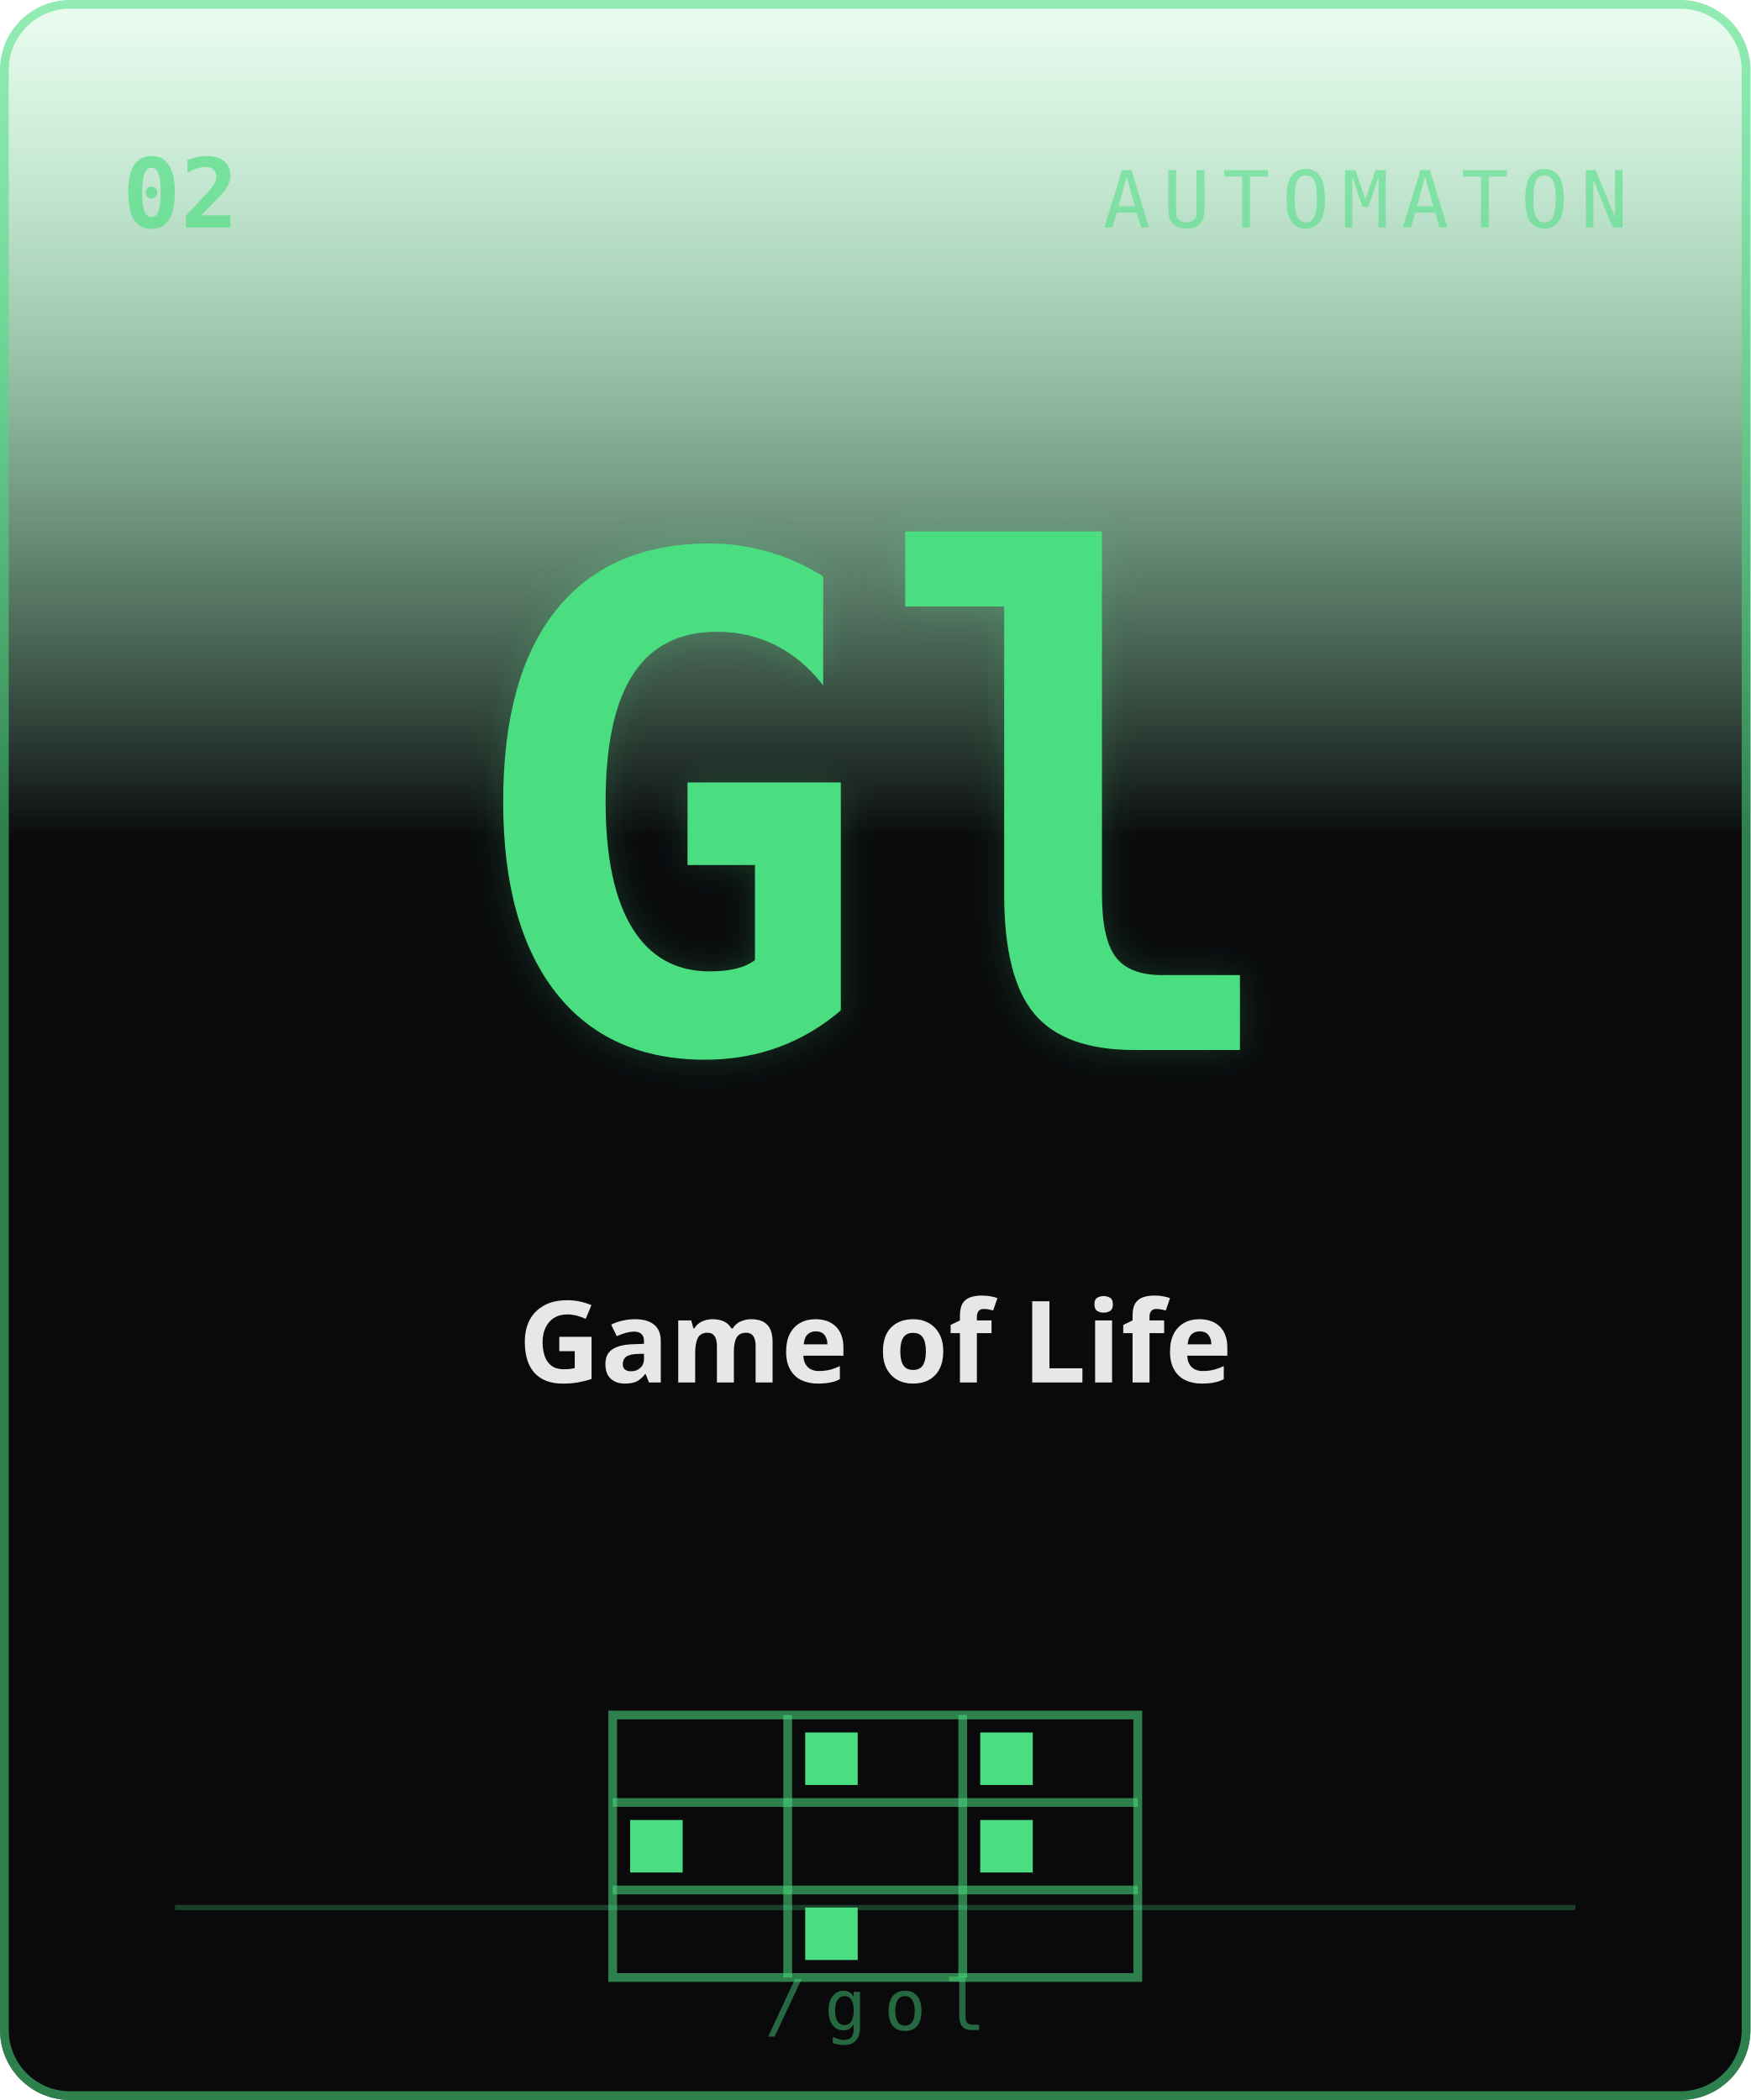
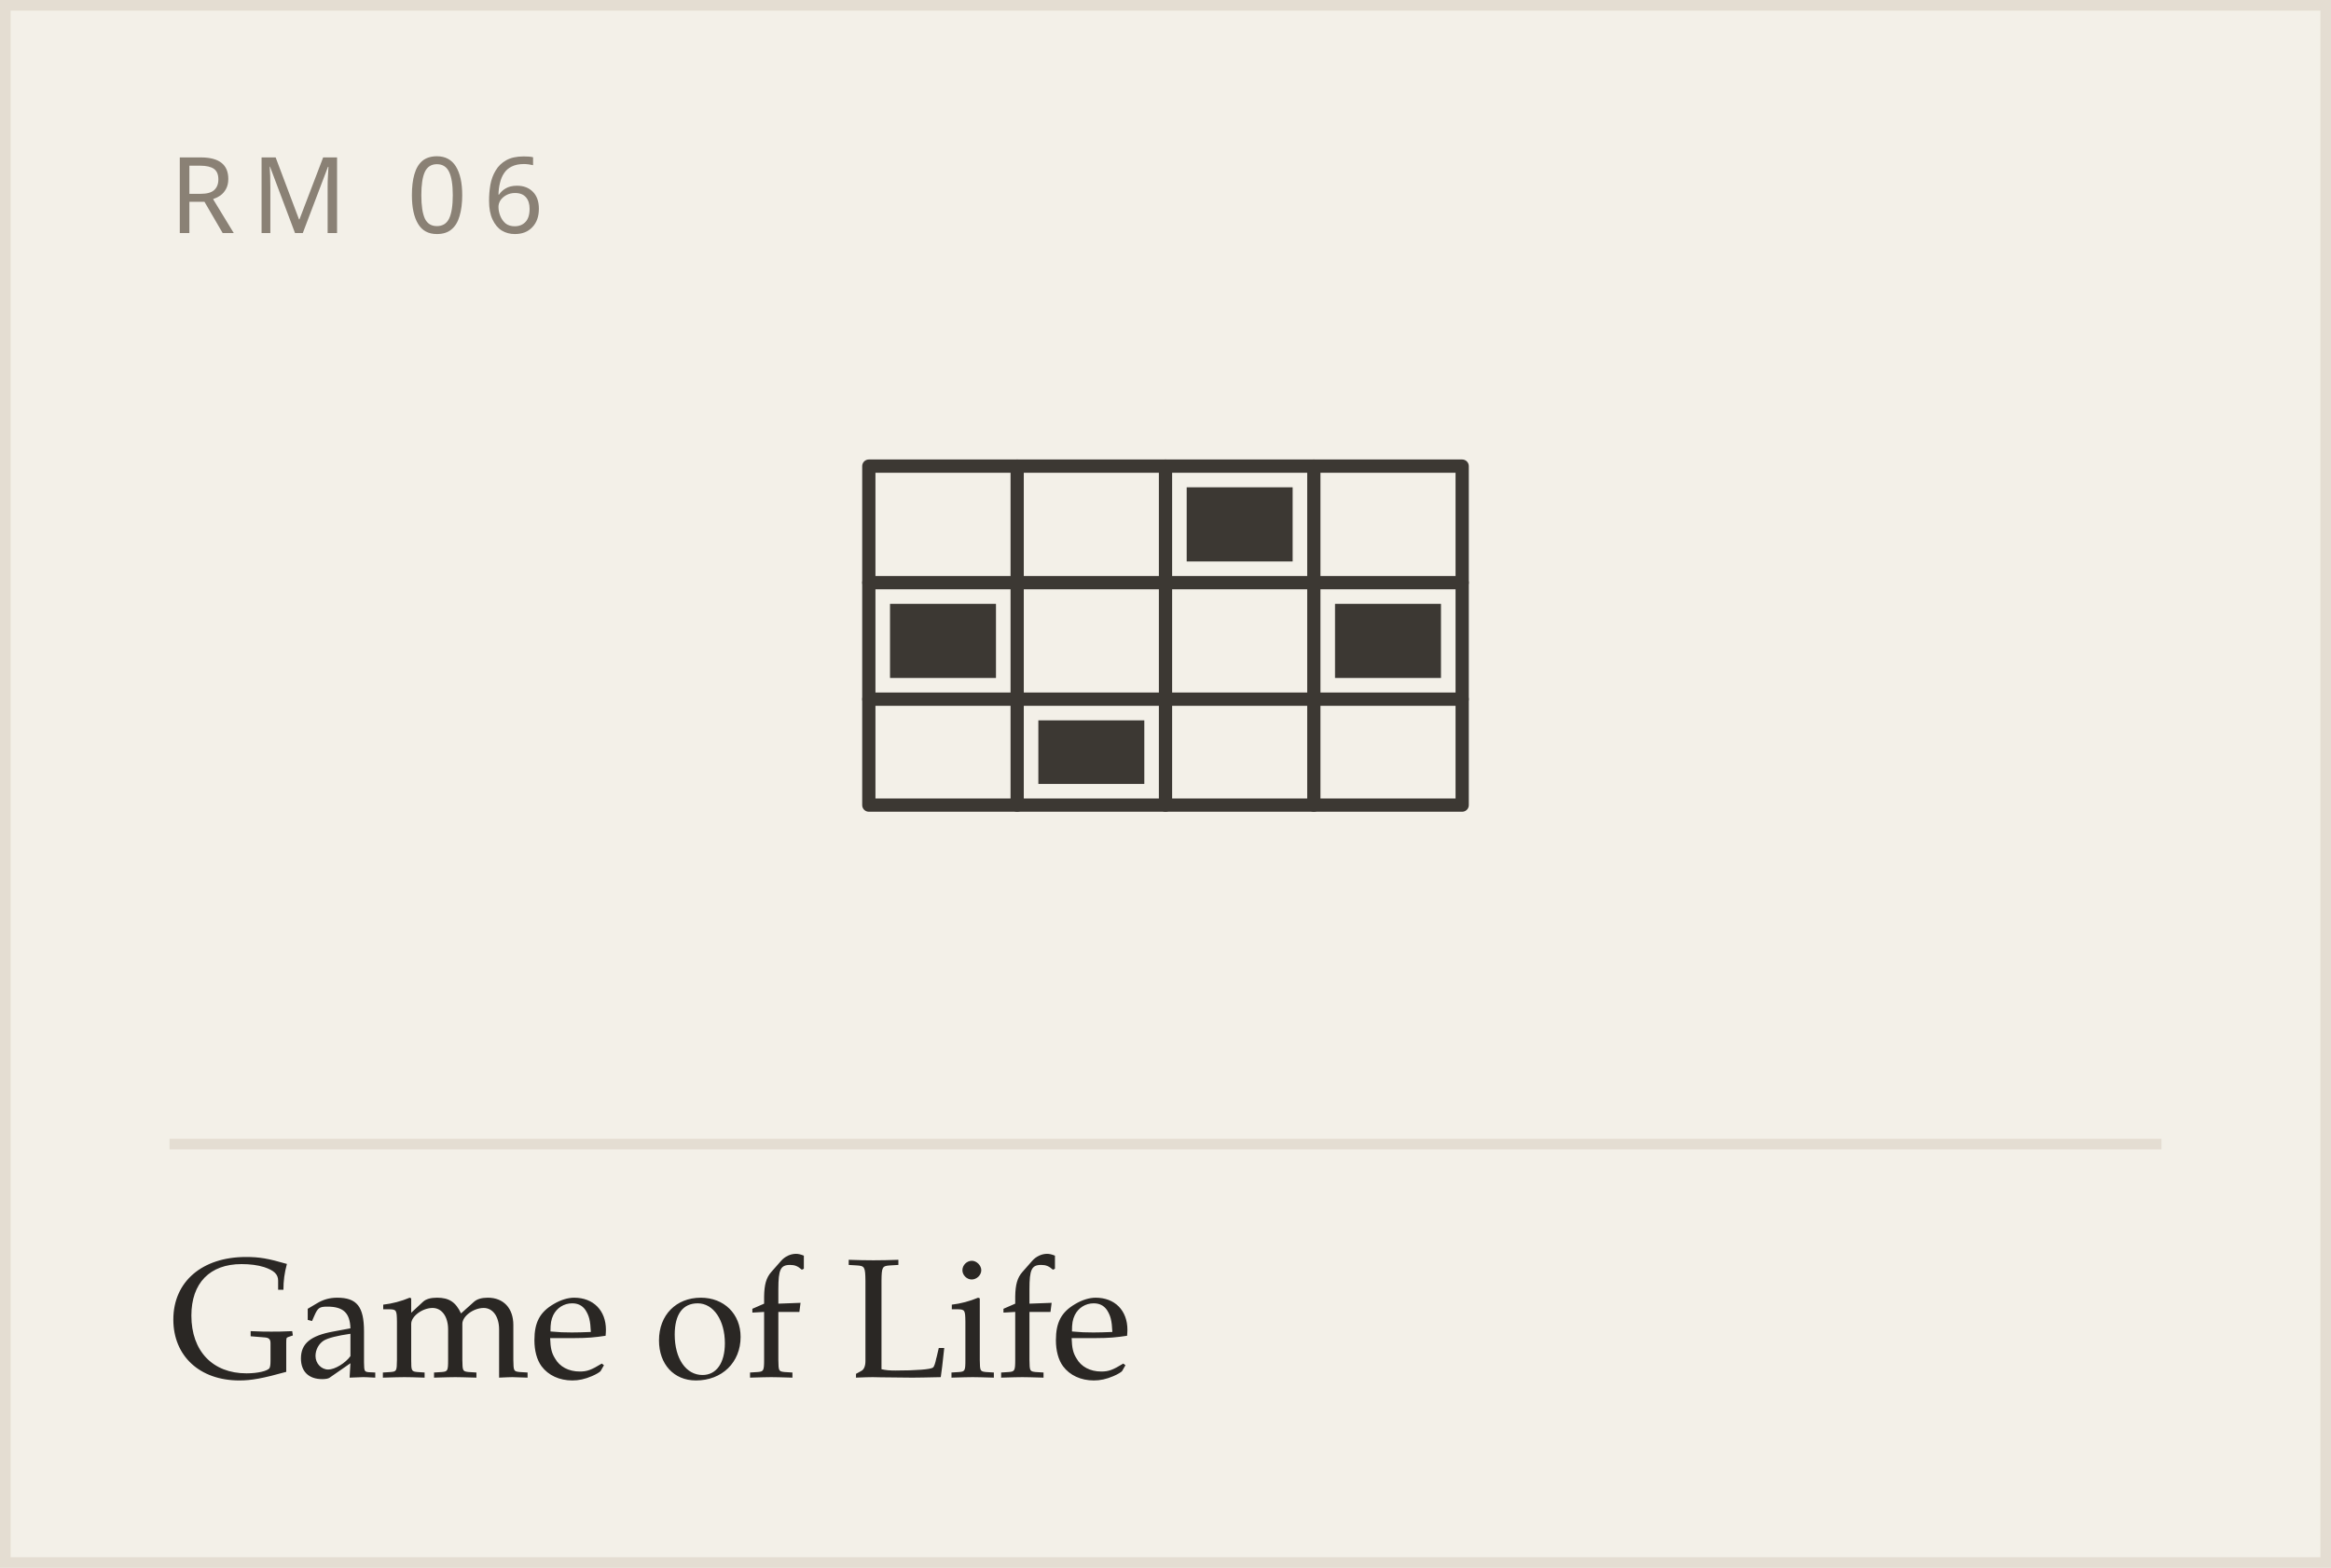
- <svg xmlns="http://www.w3.org/2000/svg" viewBox="0 0 200 240" width="200" height="240" role="img" aria-label="Game of Life">
-   <defs>
-     <linearGradient id="bg" x1="0" y1="0" x2="0" y2="1">
-       <stop offset="0" stop-color="#4ade80" stop-opacity="0.10" />
-       <stop offset="0.4" stop-color="#0a0a0d" stop-opacity="1" />
-       <stop offset="1" stop-color="#0a0a0d" stop-opacity="1" />
-     </linearGradient>
-     <filter id="glow" x="-30%" y="-30%" width="160%" height="160%">
-       <feGaussianBlur stdDeviation="2" />
-     </filter>
-   </defs>
-   <rect width="200" height="240" rx="8" ry="8" fill="url(#bg)" />
-   <rect x="0.5" y="0.5" width="199" height="239" rx="7.5" ry="7.5" fill="none" stroke="#4ade80" stroke-opacity="0.55" stroke-width="1">
-     <animate attributeName="stroke-opacity" values="0.55;0.95;0.55" dur="3.2s" repeatCount="indefinite" />
-   </rect>
-   <text x="14" y="26" font-family="ui-monospace, SFMono-Regular, Menlo, monospace" font-size="11" font-weight="700" fill="#4ade80" fill-opacity="0.65">02</text>
-   <text x="186" y="26" text-anchor="end" font-family="ui-monospace, SFMono-Regular, Menlo, monospace" font-size="9" letter-spacing="1.4" fill="#4ade80" fill-opacity="0.55">AUTOMATON</text>
-   <text x="100" y="120" text-anchor="middle" font-family="ui-monospace, SFMono-Regular, Menlo, monospace" font-size="78" font-weight="800" fill="#4ade80" fill-opacity="0.20" filter="url(#glow)">Gl</text>
-   <text x="100" y="120" text-anchor="middle" font-family="ui-monospace, SFMono-Regular, Menlo, monospace" font-size="78" font-weight="800" fill="#4ade80">Gl</text>
-   <text x="100" y="158" text-anchor="middle" font-family="ui-sans-serif, system-ui, sans-serif" font-size="13" font-weight="600" fill="#fafafa" fill-opacity="0.92">Game of Life</text>
-   <g transform="translate(70,196)" stroke="#4ade80" stroke-opacity="0.55" fill="none" stroke-width="1">
-     <rect width="60" height="30" />
-     <line x1="20" y1="0" x2="20" y2="30" />
-     <line x1="40" y1="0" x2="40" y2="30" />
-     <line x1="0" y1="10" x2="60" y2="10" />
-     <line x1="0" y1="20" x2="60" y2="20" />
-     <rect x="2" y="12" width="6" height="6" fill="#4ade80" stroke="none" />
-     <rect x="22" y="22" width="6" height="6" fill="#4ade80" stroke="none" />
-     <rect x="42" y="2" width="6" height="6" fill="#4ade80" stroke="none" />
-     <rect x="42" y="12" width="6" height="6" fill="#4ade80" stroke="none" />
-     <rect x="22" y="2" width="6" height="6" fill="#4ade80" stroke="none" />
+ <svg xmlns="http://www.w3.org/2000/svg" viewBox="0 0 220 148" width="220" height="148" role="img" aria-label="Game of Life">
+   <rect width="220" height="148" fill="#f3f0e8" />
+   <rect x="0.5" y="0.5" width="219" height="147" fill="none" stroke="#e4ddd2" />
+   <text x="16" y="22" font-family="ui-sans-serif, system-ui, sans-serif" font-size="10" letter-spacing="1.5" fill="#8a8175">RM 06</text>
+   <g transform="translate(78,40)" fill="none" stroke="#3c3833" stroke-width="1.25" stroke-linejoin="round" stroke-linecap="round">
+     <rect x="4" y="4" width="56" height="32" />
+     <path d="M18 4 V36 M32 4 V36 M46 4 V36 M4 15 H60 M4 26 H60" />
+     <rect x="6" y="17" width="10" height="7" fill="#3c3833" stroke="none" />
+     <rect x="20" y="28" width="10" height="6" fill="#3c3833" stroke="none" />
+     <rect x="34" y="6" width="10" height="7" fill="#3c3833" stroke="none" />
+     <rect x="48" y="17" width="10" height="7" fill="#3c3833" stroke="none" />
  </g>
-   <line x1="20" y1="218" x2="180" y2="218" stroke="#4ade80" stroke-opacity="0.25" stroke-width="0.6" />
-   <text x="100" y="232" text-anchor="middle" font-family="ui-monospace, SFMono-Regular, Menlo, monospace" font-size="8" letter-spacing="2" fill="#4ade80" fill-opacity="0.45">/gol</text>
+   <line x1="16" y1="108" x2="204" y2="108" stroke="#e4ddd2" />
+   <text x="16" y="130" font-family="Georgia, 'Iowan Old Style', Palatino, serif" font-size="16" fill="#2a2724">Game of Life</text>
</svg>
